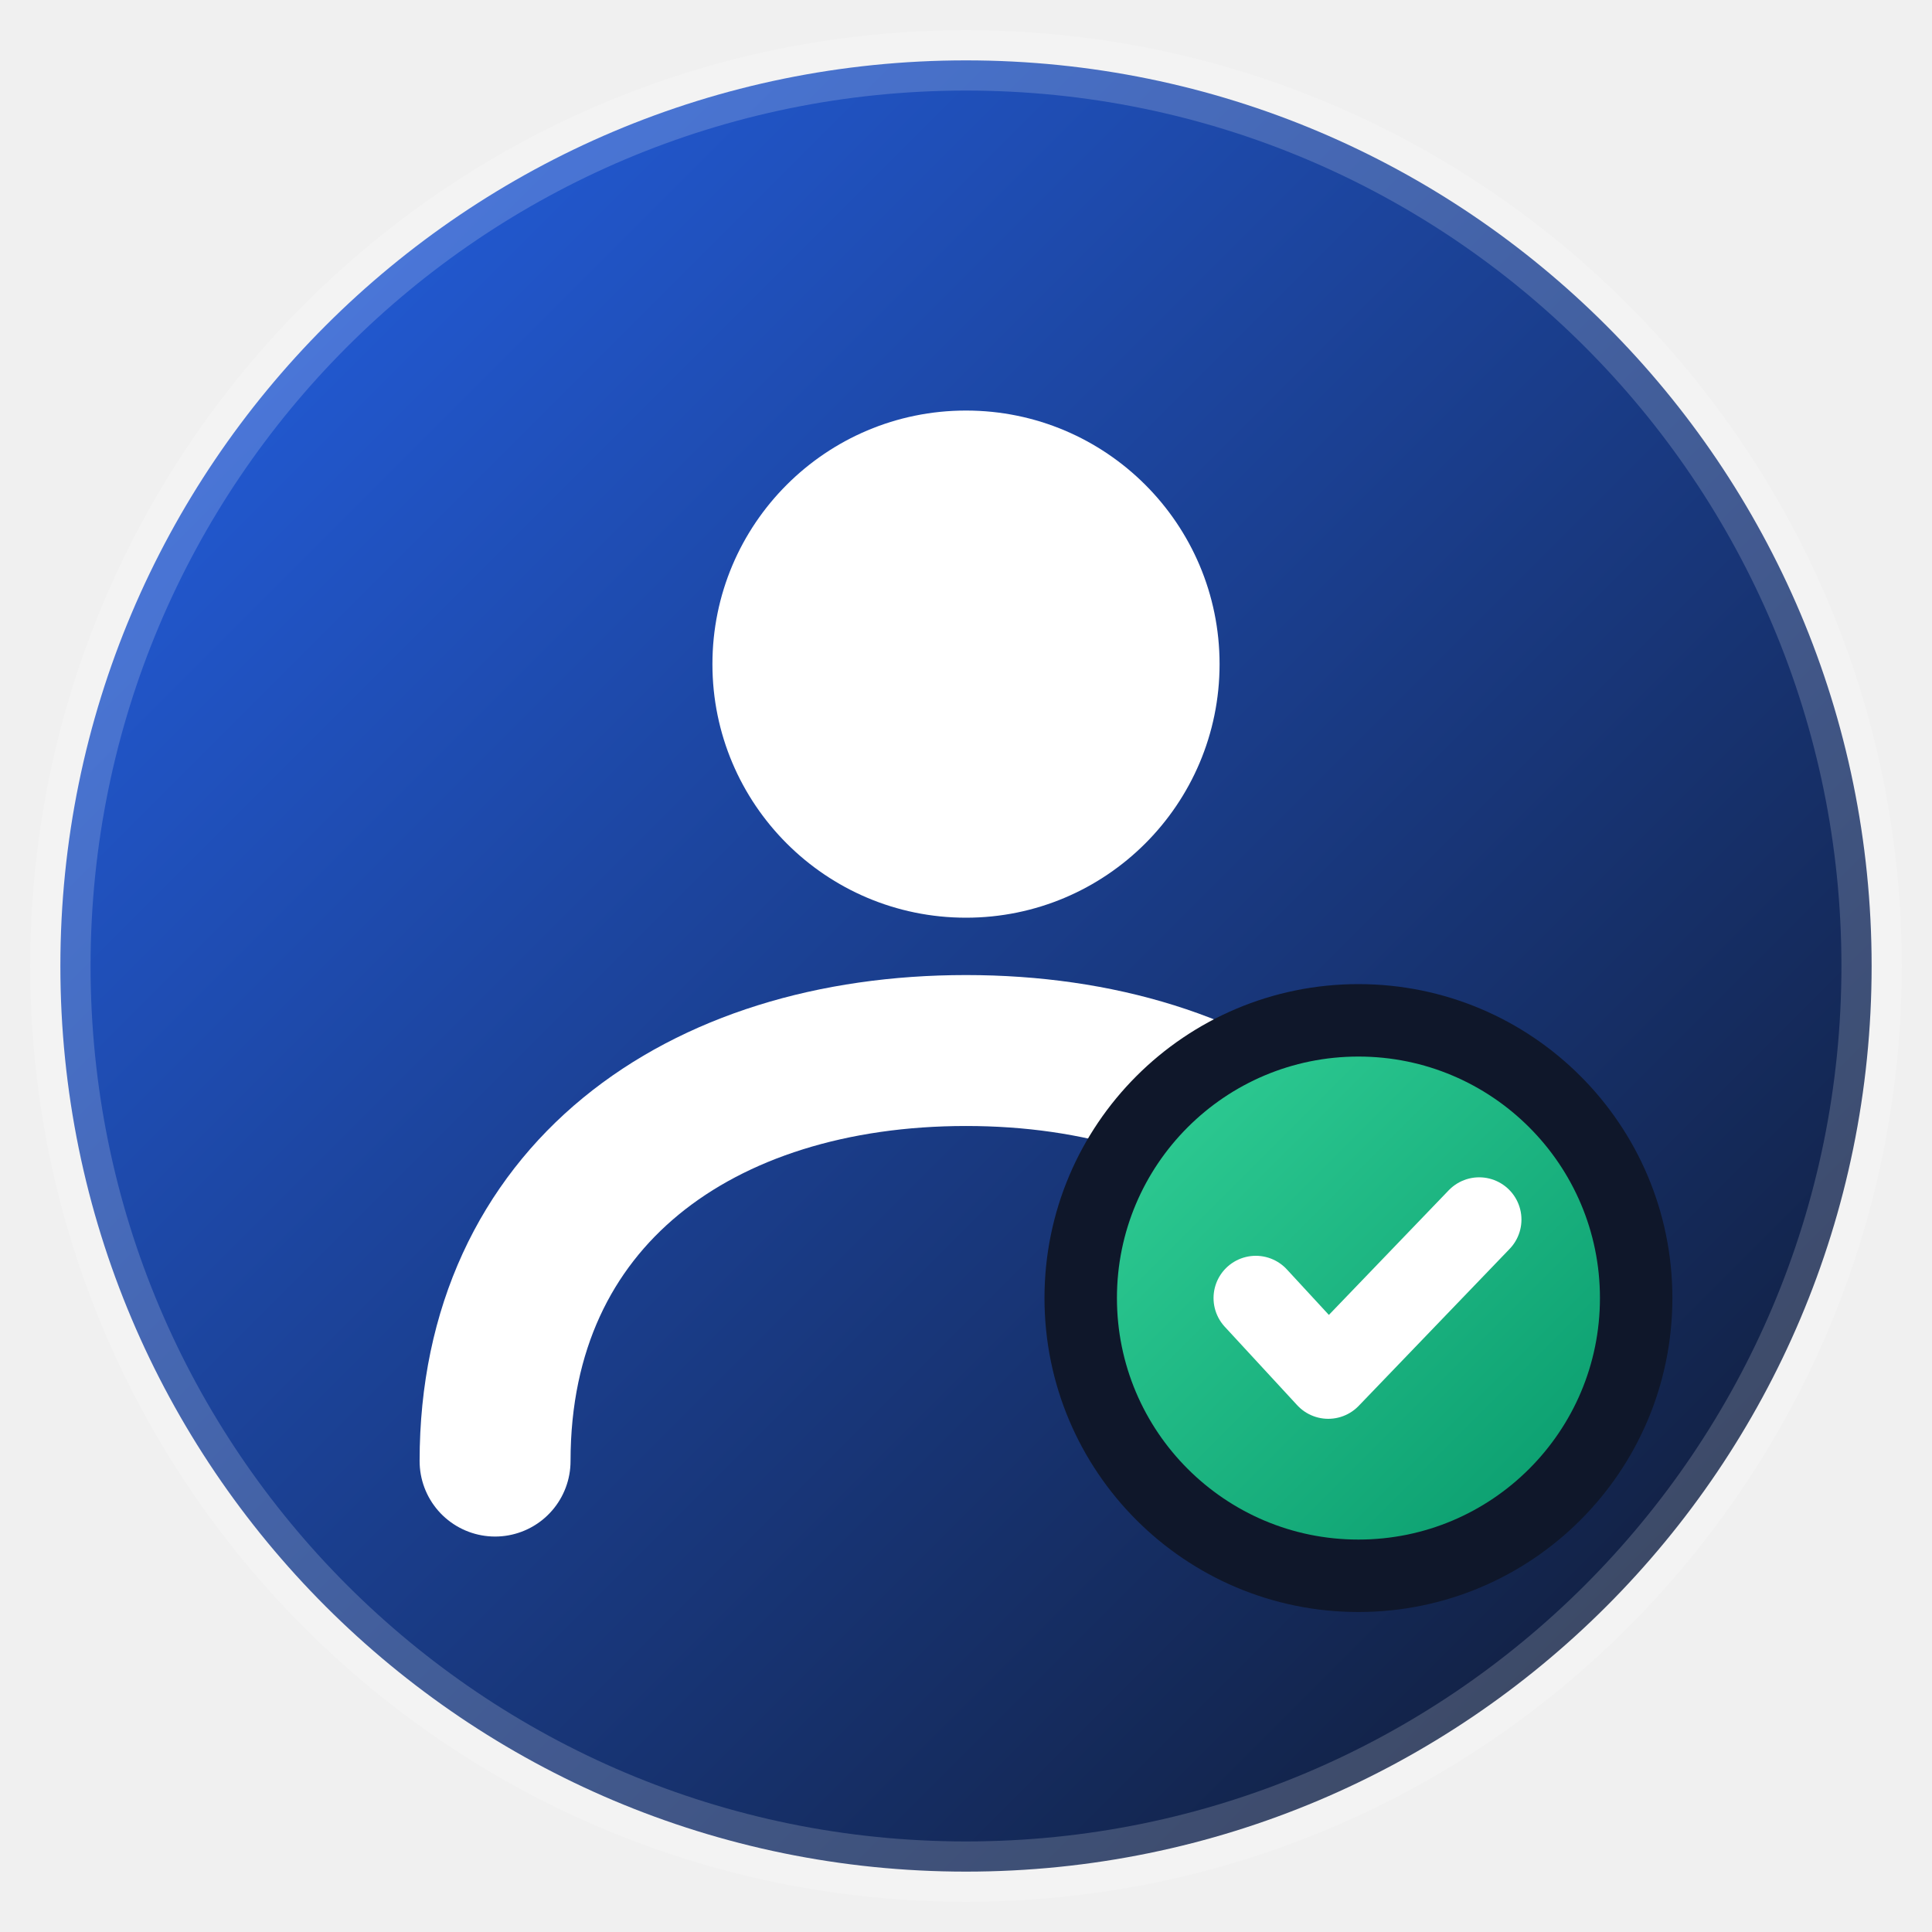
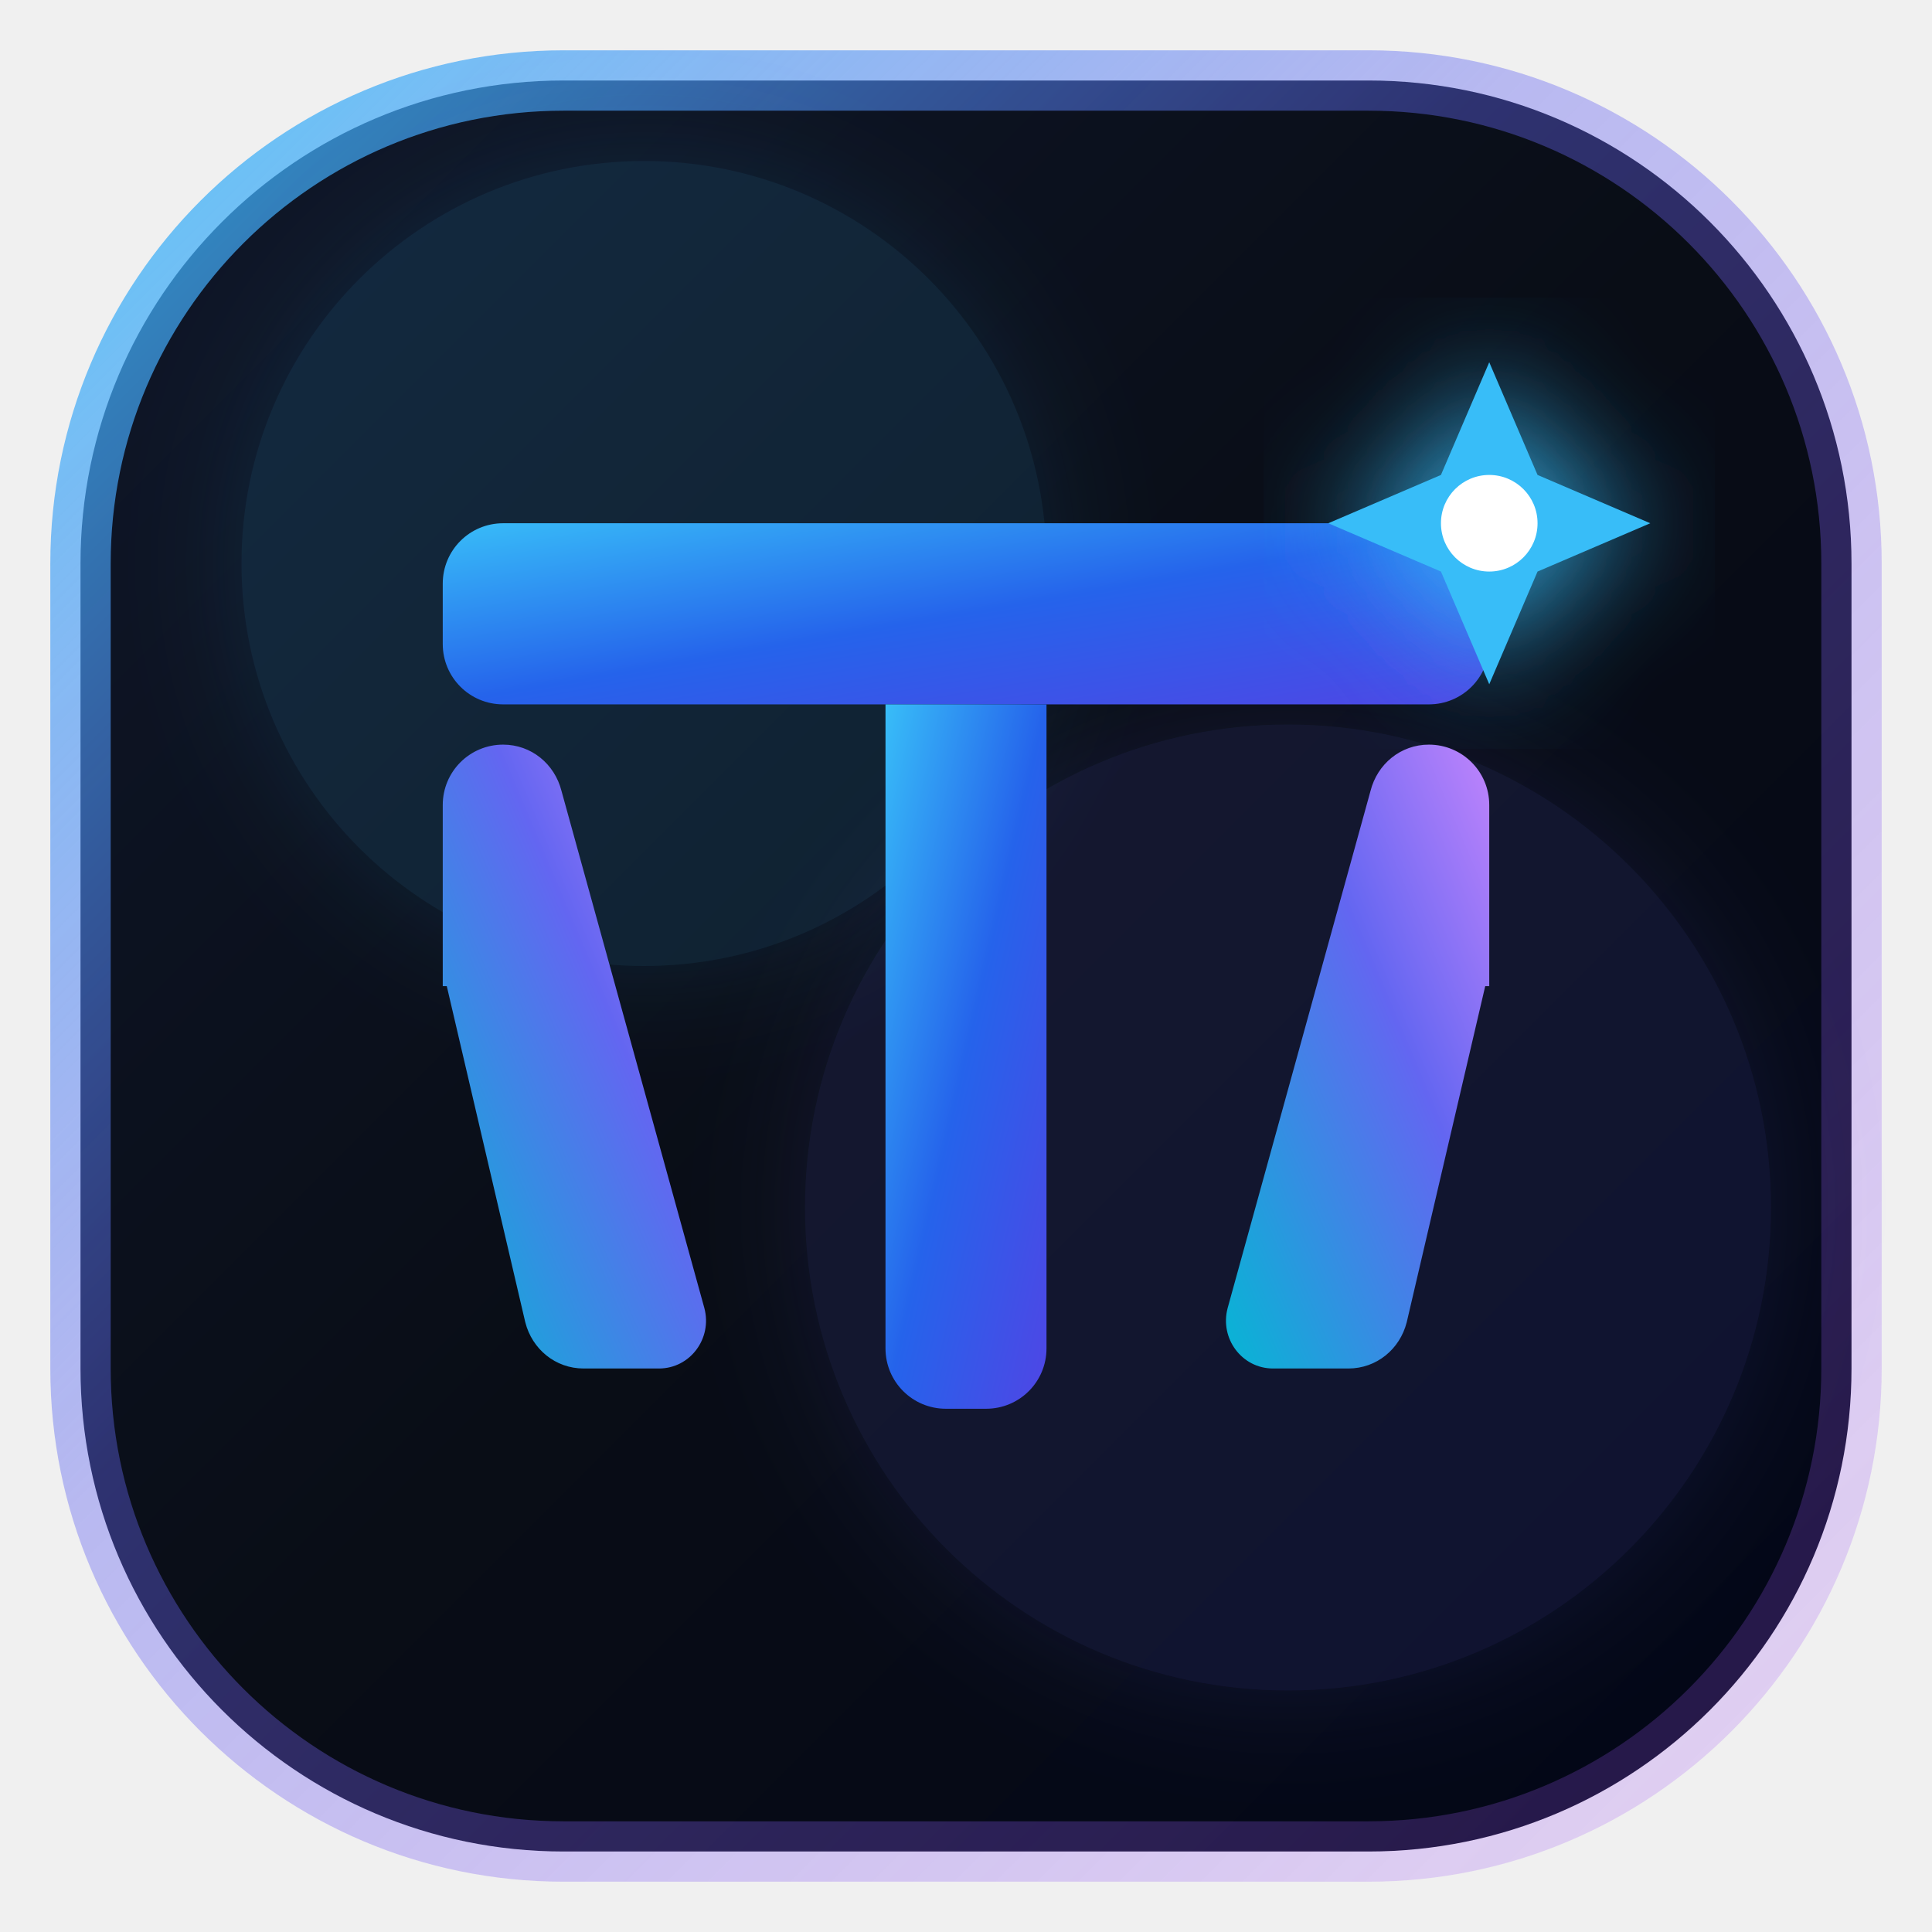
- <svg xmlns="http://www.w3.org/2000/svg" viewBox="0 0 32 32">
+ <svg xmlns="http://www.w3.org/2000/svg" viewBox="0 0 48 48" fill="none">
  <defs>
-     <linearGradient id="tfFavBg" x1="0%" y1="0%" x2="100%" y2="100%">
-       <stop offset="0%" stop-color="#2563eb" />
-       <stop offset="100%" stop-color="#0f172a" />
+     <linearGradient id="tmBgGrad" x1="0%" y1="0%" x2="100%" y2="100%">
+       <stop offset="0%" stop-color="#0f172a" />
+       <stop offset="50%" stop-color="#090d16" />
+       <stop offset="100%" stop-color="#020617" />
    </linearGradient>
-     <linearGradient id="tfCheckBadge" x1="0%" y1="0%" x2="100%" y2="100%">
-       <stop offset="0%" stop-color="#34d399" />
-       <stop offset="100%" stop-color="#059669" />
+     <linearGradient id="tmBorderGrad" x1="0%" y1="0%" x2="100%" y2="100%">
+       <stop offset="0%" stop-color="#38bdf8" stop-opacity="0.8" />
+       <stop offset="40%" stop-color="#6366f1" stop-opacity="0.4" />
+       <stop offset="100%" stop-color="#a855f7" stop-opacity="0.2" />
    </linearGradient>
+     <linearGradient id="tmTGrad" x1="0%" y1="0%" x2="100%" y2="100%">
+       <stop offset="0%" stop-color="#38bdf8" />
+       <stop offset="50%" stop-color="#2563eb" />
+       <stop offset="100%" stop-color="#4f46e5" />
+     </linearGradient>
+     <linearGradient id="tmMGrad" x1="0%" y1="100%" x2="100%" y2="0%">
+       <stop offset="0%" stop-color="#06b6d4" />
+       <stop offset="60%" stop-color="#6366f1" />
+       <stop offset="100%" stop-color="#c084fc" />
+     </linearGradient>
+     <filter id="tmGlow" x="-20%" y="-20%" width="140%" height="140%">
+       <feGaussianBlur stdDeviation="1.5" result="blur" />
+       <feComposite in="SourceGraphic" in2="blur" operator="over" />
+     </filter>
  </defs>
-   <circle cx="16" cy="16" r="15" fill="url(#tfFavBg)" stroke="rgba(255,255,255,0.18)" stroke-width="1" />
-   <circle cx="16" cy="11" r="4.2" fill="#ffffff" />
-   <path d="M8.2 24.2 C8.2 19.8 11.6 17.4 16 17.4 C20.4 17.4 23.8 19.8 23.8 24.2" fill="none" stroke="#ffffff" stroke-width="2.5" stroke-linecap="round" />
-   <circle cx="22.5" cy="21.5" r="4.6" fill="url(#tfCheckBadge)" stroke="#0f172a" stroke-width="1.2" />
-   <path d="M20.8 21.5l1.2 1.3 2.5-2.6" fill="none" stroke="#ffffff" stroke-width="1.4" stroke-linecap="round" stroke-linejoin="round" />
+   <rect x="2" y="2" width="44" height="44" rx="12" fill="url(#tmBgGrad)" />
+   <rect x="2" y="2" width="44" height="44" rx="12" stroke="url(#tmBorderGrad)" stroke-width="1.5" />
+   <circle cx="16" cy="14" r="10" fill="#38bdf8" opacity="0.12" filter="url(#tmGlow)" />
+   <circle cx="32" cy="30" r="12" fill="#6366f1" opacity="0.12" filter="url(#tmGlow)" />
+   <path d="M11 14.5C11 13.67 11.67 13 12.5 13H35.5C36.33 13 37 13.67 37 14.5V16C37 16.83 36.33 17.5 35.5 17.5H12.5C11.67 17.5 11 16.83 11 16V14.5Z" fill="url(#tmTGrad)" />
+   <path d="M22 17.5H26V33.5C26 34.33 25.33 35 24.5 35H23.5C22.67 35 22 34.33 22 33.5V17.5Z" fill="url(#tmTGrad)" />
+   <path d="M12.5 18.5C13.2 18.5 13.78 18.98 13.95 19.65L17.5 32.5C17.7 33.25 17.15 34 16.37 34H14.5C13.8 34 13.22 33.52 13.05 32.85L11.1 24.5H11V20C11 19.17 11.67 18.5 12.5 18.5Z" fill="url(#tmMGrad)" />
+   <path d="M35.5 18.5C34.8 18.5 34.22 18.98 34.05 19.65L30.5 32.5C30.3 33.25 30.85 34 31.63 34H33.5C34.2 34 34.78 33.52 34.95 32.85L36.9 24.5H37V20C37 19.17 36.33 18.5 35.5 18.5Z" fill="url(#tmMGrad)" />
+   <path d="M37 9L38.2 11.8L41 13L38.2 14.2L37 17L35.8 14.2L33 13L35.8 11.8L37 9Z" fill="#38bdf8" filter="url(#tmGlow)" />
+   <circle cx="37" cy="13" r="1.2" fill="#ffffff" />
</svg>
